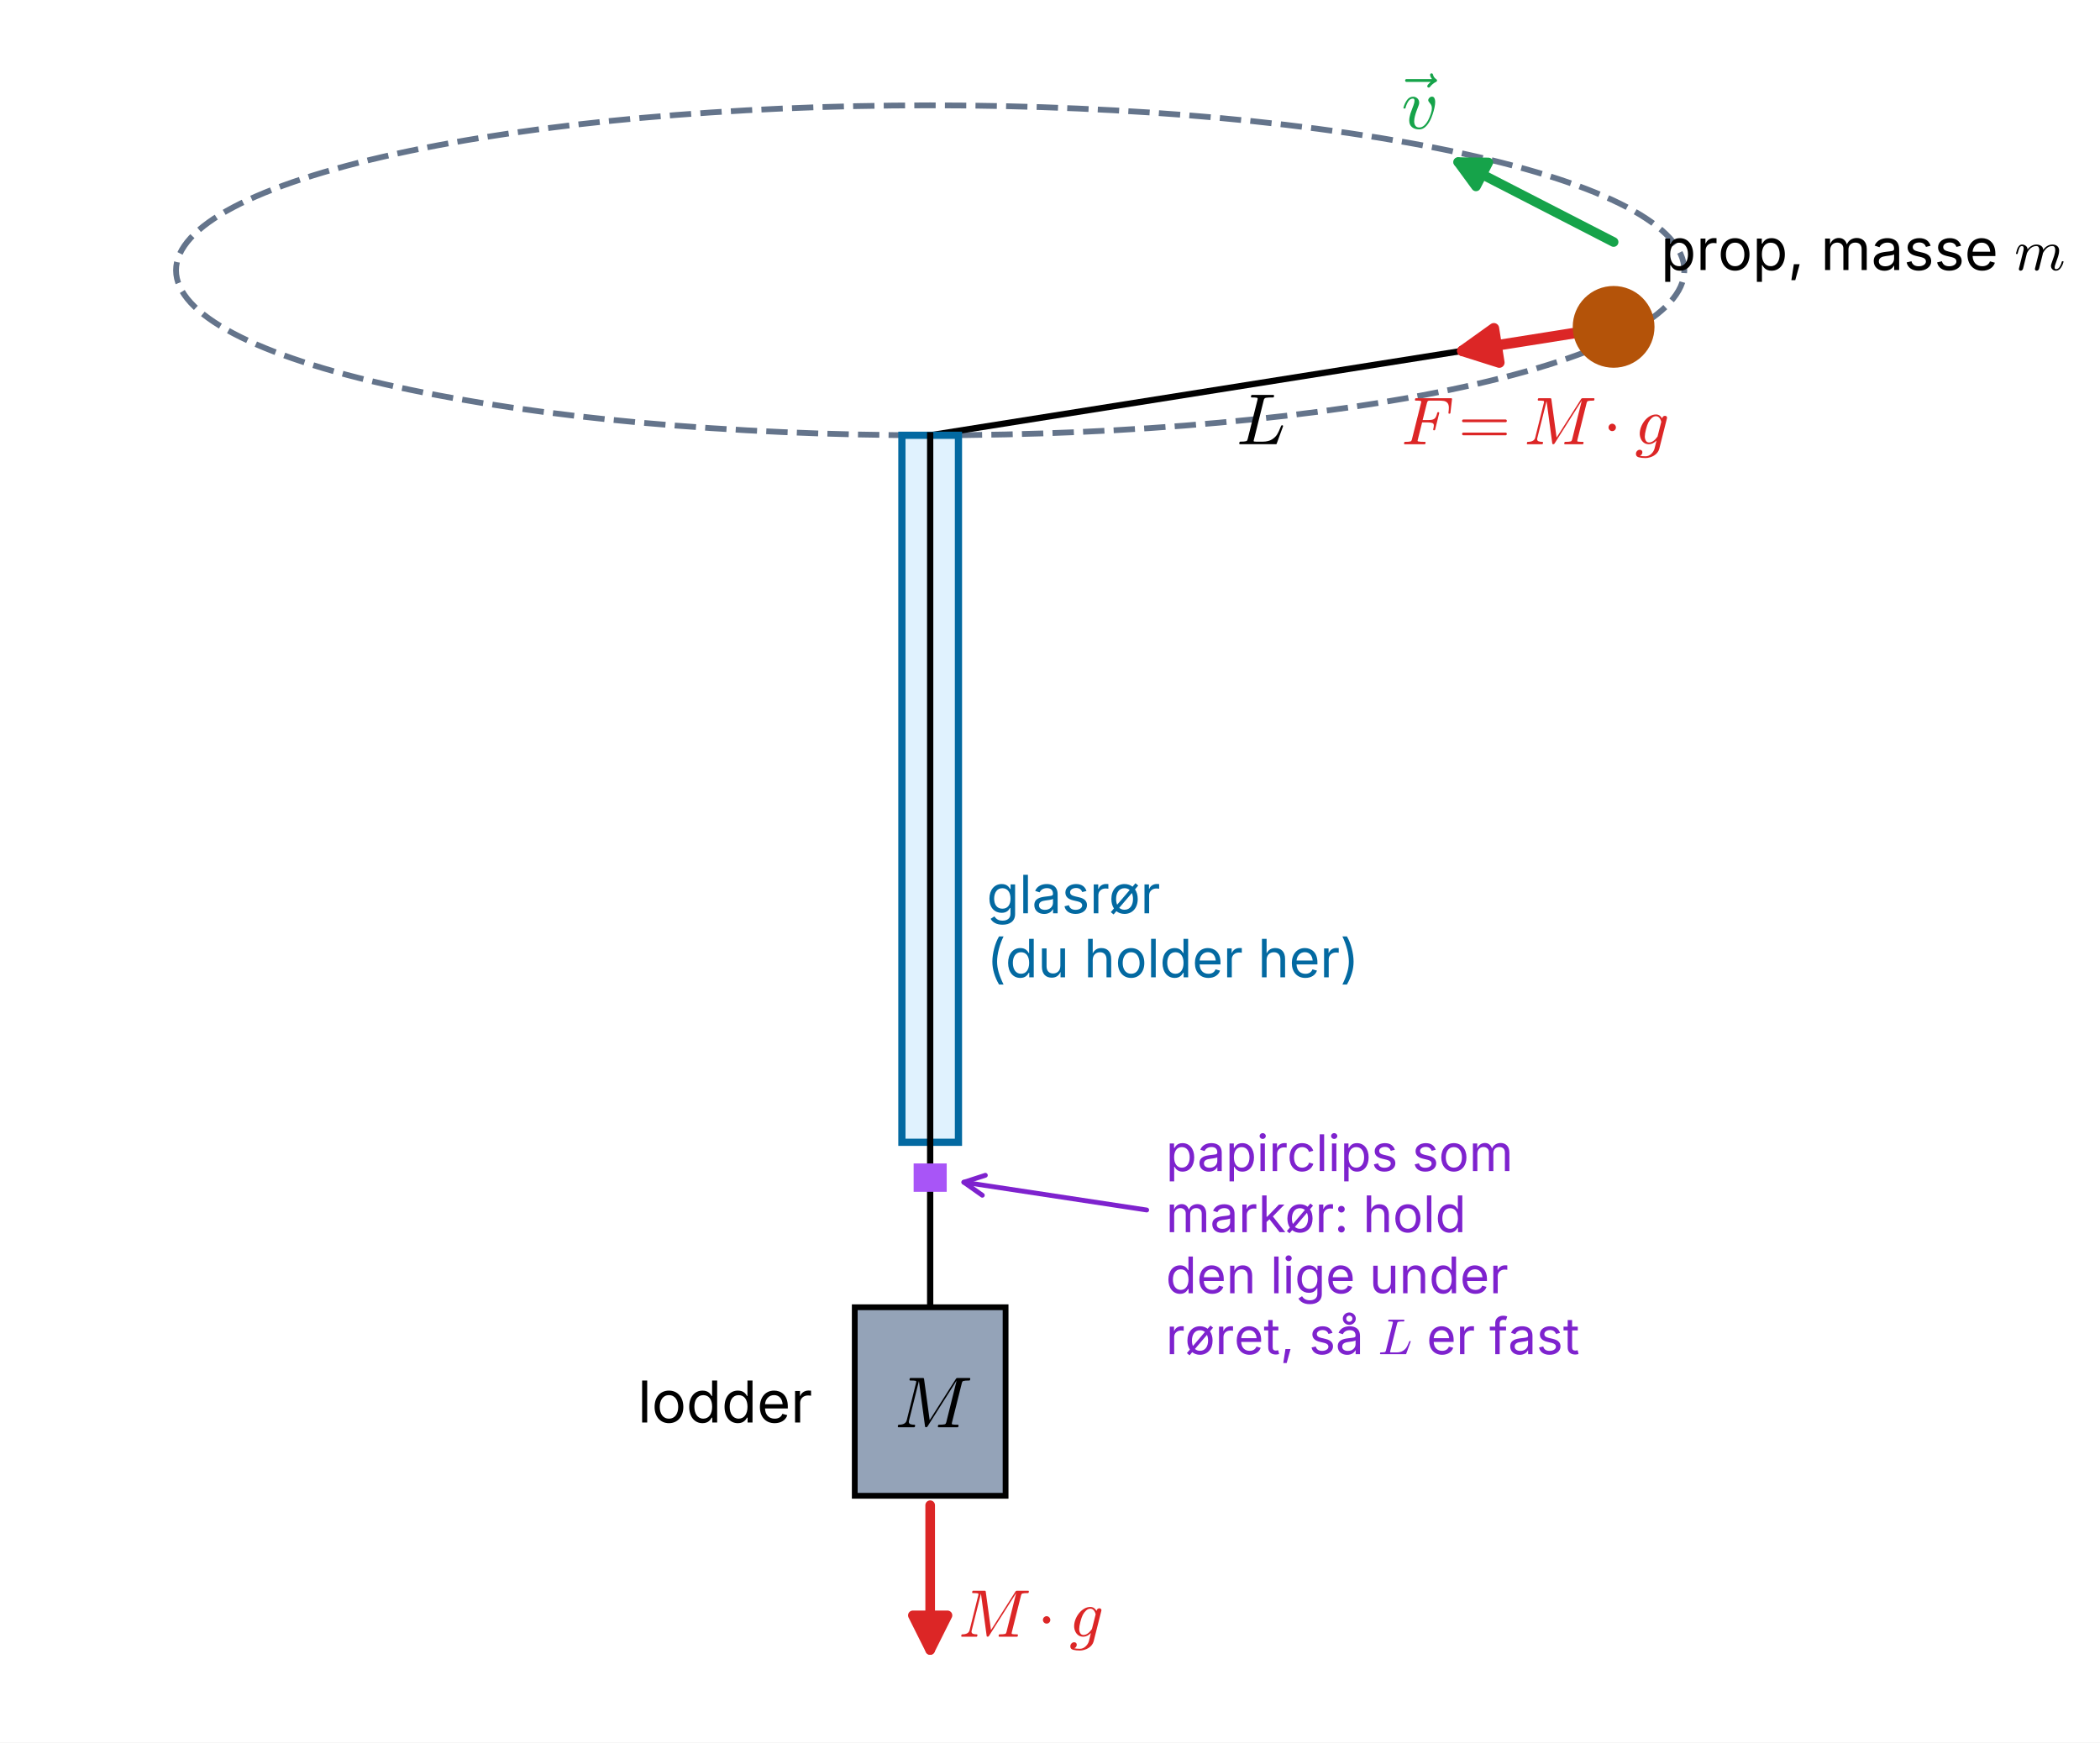
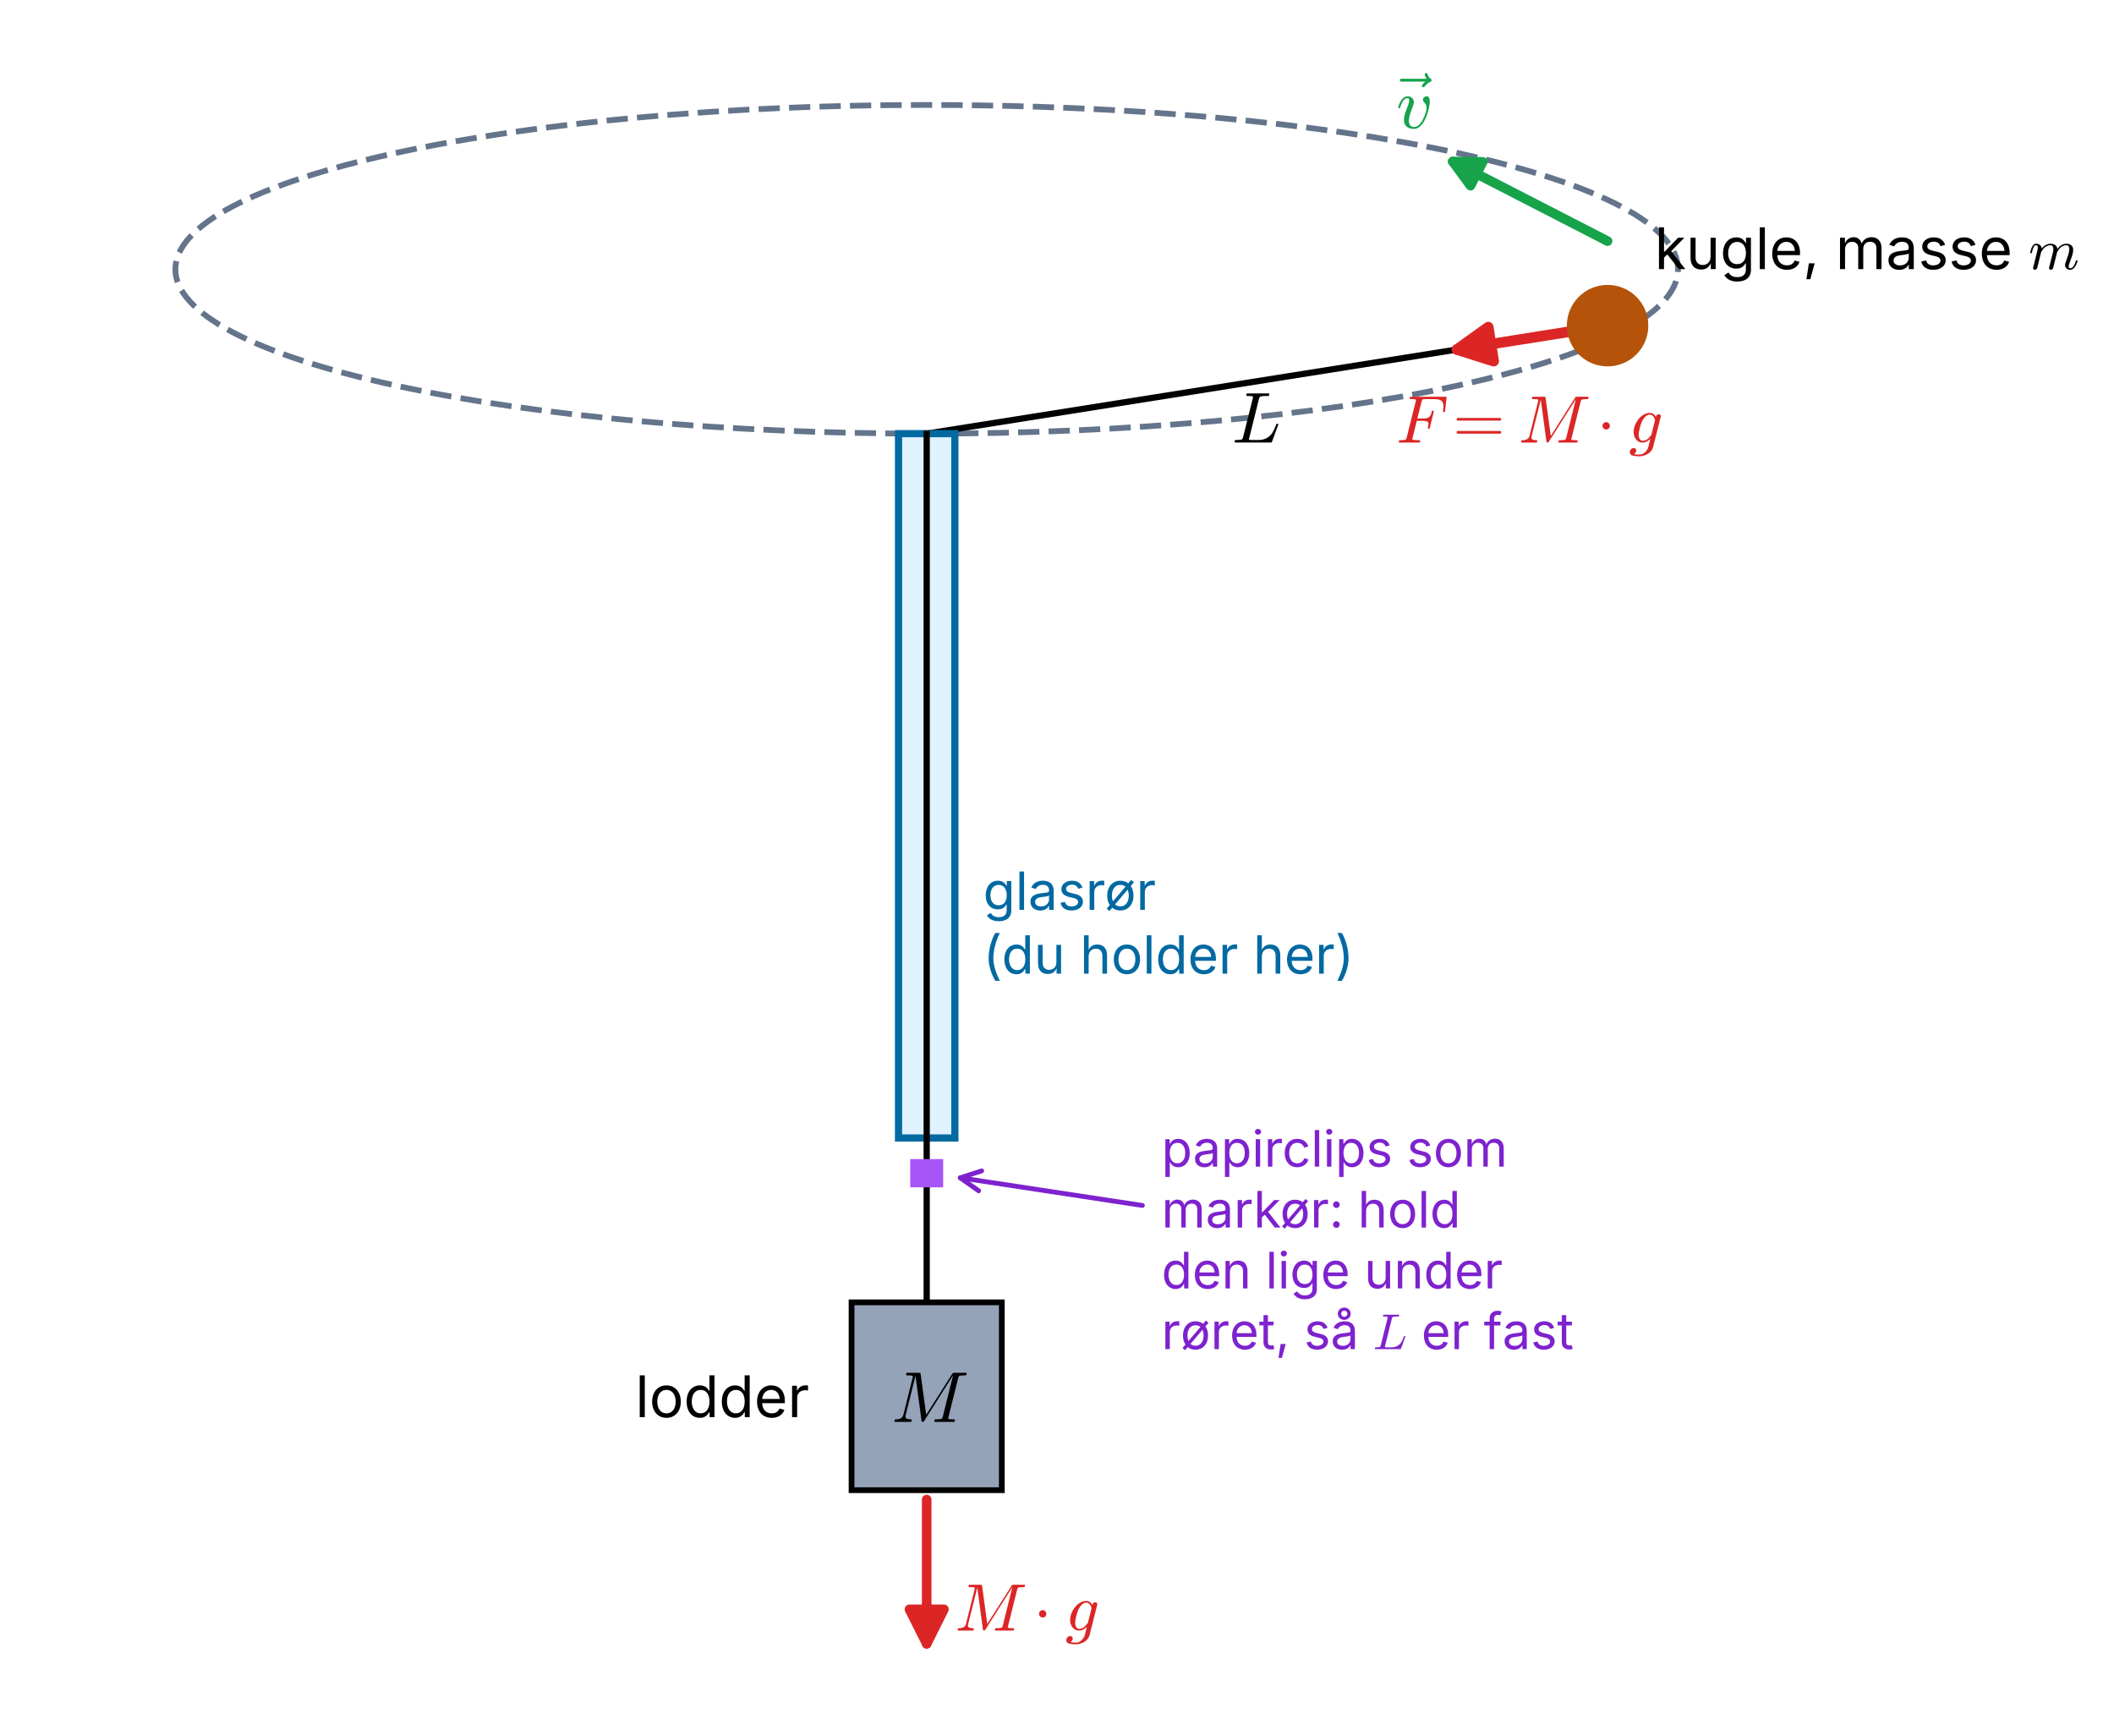
- <svg xmlns="http://www.w3.org/2000/svg" xmlns:xlink="http://www.w3.org/1999/xlink" width="436.586pt" height="362.265pt" viewBox="0 0 436.586 362.265" version="1.1">
+ <svg xmlns="http://www.w3.org/2000/svg" xmlns:xlink="http://www.w3.org/1999/xlink" width="441.146pt" height="362.265pt" viewBox="0 0 441.146 362.265" version="1.1">
  <defs>
    <style type="text/css">*{stroke-linejoin: round; stroke-linecap: butt}</style>
  </defs>
  <g id="figure_1">
    <g id="patch_1">
-       <path d="M 0 362.265  L 436.586 362.265  L 436.586 0  L 0 0  z " style="fill: #ffffff" />
+       <path d="M 0 362.265  L 441.146 362.265  L 441.146 0  L 0 0  z " style="fill: #ffffff" />
    </g>
    <g id="axes_1">
      <g id="patch_2">
-         <path d="M 193.381 90.492  C 234.961 90.492 274.843 86.878 304.245 80.446  C 333.646 74.015 350.166 65.291 350.166 56.195  C 350.166 47.1 333.646 38.375 304.245 31.944  C 274.843 25.512 234.961 21.899 193.381 21.899  C 151.802 21.899 111.919 25.512 82.518 31.944  C 53.117 38.375 36.597 47.1 36.597 56.195  C 36.597 65.291 53.117 74.015 82.518 80.446  C 111.919 86.878 151.802 90.492 193.381 90.492  L 193.381 90.492  z " clip-path="url(#p63a63eb80b)" style="fill: none; stroke-dasharray: 4.44,1.92; stroke-dashoffset: 0; stroke: #64748b; stroke-width: 1.2; stroke-linejoin: miter" />
+         <path d="M 193.381 90.492  C 234.961 90.492 274.843 86.878 304.245 80.446  C 333.646 74.015 350.166 65.291 350.166 56.195  C 350.166 47.1 333.646 38.375 304.245 31.944  C 274.843 25.512 234.961 21.899 193.381 21.899  C 151.802 21.899 111.919 25.512 82.518 31.944  C 53.117 38.375 36.597 47.1 36.597 56.195  C 36.597 65.291 53.117 74.015 82.518 80.446  C 111.919 86.878 151.802 90.492 193.381 90.492  L 193.381 90.492  z " clip-path="url(#p5a2f9f7aa9)" style="fill: none; stroke-dasharray: 4.44,1.92; stroke-dashoffset: 0; stroke: #64748b; stroke-width: 1.2; stroke-linejoin: miter" />
      </g>
      <g id="line2d_1">
-         <path d="M 193.381 90.492  L 335.467 67.954  " clip-path="url(#p63a63eb80b)" style="fill: none; stroke: #000000; stroke-width: 1.3; stroke-linecap: square" />
+         <path d="M 193.381 90.492  L 335.467 67.954  " clip-path="url(#p5a2f9f7aa9)" style="fill: none; stroke: #000000; stroke-width: 1.3; stroke-linecap: square" />
      </g>
      <g id="patch_3">
-         <path d="M 187.502 237.477  L 199.261 237.477  L 199.261 90.492  L 187.502 90.492  z " clip-path="url(#p63a63eb80b)" style="fill: #e0f2fe; stroke: #0369a1; stroke-width: 1.5; stroke-linejoin: miter" />
+         <path d="M 187.502 237.477  L 199.261 237.477  L 199.261 90.492  L 187.502 90.492  z " clip-path="url(#p5a2f9f7aa9)" style="fill: #e0f2fe; stroke: #0369a1; stroke-width: 1.5; stroke-linejoin: miter" />
      </g>
      <g id="text_1">
        <g style="fill: #0369a1" transform="translate(205.1403 189.8709) scale(0.11 -0.11)">
          <defs>
            <path id="Inter-Regular-293" d="M 1909 -1381  C 2759 -1381 3431 -994 3431 -91  L 3431 3494  L 2884 3494  L 2884 2934  L 2831 2934  C 2713 3122 2488 3538 1813 3538  C 941 3538 325 2844 325 1763  C 325 666 963 56 1800 56  C 2475 56 2697 441 2816 641  L 2869 641  L 2869 -59  C 2869 -634 2466 -891 1909 -891  C 1294 -891 1075 -578 928 -375  L 472 -669  C 688 -1053 1134 -1381 1909 -1381  z M 1894 556  C 1238 556 897 1056 897 1775  C 897 2472 1228 3034 1894 3034  C 2538 3034 2875 2516 2875 1775  C 2875 1013 2528 556 1894 556  z " transform="scale(0.015625)" />
            <path id="Inter-Regular-2e2" d="M 1056 4656  L 494 4656  L 494 0  L 1056 0  L 1056 4656  z " transform="scale(0.015625)" />
            <path id="Inter-Regular-1fc" d="M 1472 -81  C 2063 -81 2391 228 2509 475  L 2547 475  L 2547 0  L 3100 0  L 3100 2303  C 3100 3394 2259 3538 1791 3538  C 1250 3538 650 3344 381 2709  L 922 2531  C 1031 2775 1303 3044 1806 3044  C 2291 3044 2538 2794 2538 2359  L 2538 2341  C 2538 2081 2263 2100 1641 2022  C 994 1941 281 1794 281 994  C 281 306 809 -81 1472 -81  z M 1569 416  C 1150 416 847 603 847 966  C 847 1363 1206 1494 1616 1547  C 1831 1575 2444 1638 2538 1747  L 2538 1263  C 2538 834 2191 416 1569 416  z " transform="scale(0.015625)" />
            <path id="Inter-Regular-369" d="M 1681 -75  C 2500 -75 3059 372 3059 984  C 3059 1463 2763 1778 2128 1928  L 1600 2053  C 1191 2150 1013 2294 1013 2553  C 1013 2844 1325 3059 1741 3059  C 2191 3059 2388 2816 2484 2566  L 2994 2697  C 2834 3188 2456 3538 1738 3538  C 994 3538 444 3119 444 2519  C 444 2028 747 1716 1381 1566  L 1963 1428  C 2306 1347 2475 1188 2475 947  C 2475 659 2163 419 1675 419  C 1256 419 972 591 872 975  L 338 847  C 463 244 963 -75 1681 -75  z " transform="scale(0.015625)" />
            <path id="Inter-Regular-356" d="M 494 0  L 1056 0  L 1056 2188  C 1056 2659 1425 3000 1928 3000  C 2078 3000 2231 2975 2266 2969  L 2266 3534  C 2200 3538 2063 3544 1981 3544  C 1566 3544 1203 3309 1075 2956  L 1038 2956  L 1038 3494  L 494 3494  L 494 0  z " transform="scale(0.015625)" />
            <path id="Inter-Regular-31b" d="M 1916 -75  C 2869 -75 3513 647 3513 1725  C 3513 2194 3394 2594 3184 2897  L 3572 3353  L 3241 3634  L 2884 3219  C 2625 3425 2294 3538 1916 3538  C 966 3538 325 2819 325 1725  C 325 1272 438 884 638 584  L 259 141  L 594 -141  L 934 256  C 1194 44 1531 -75 1916 -75  z M 1916 428  C 1650 428 1441 516 1278 663  L 2803 2450  C 2897 2238 2944 1988 2944 1725  C 2944 1038 2622 428 1916 428  z M 1025 1038  C 938 1241 897 1478 897 1725  C 897 2422 1219 3034 1916 3034  C 2175 3034 2381 2953 2541 2813  L 1025 1038  z " transform="scale(0.015625)" />
          </defs>
          <use xlink:href="#Inter-Regular-293" />
          <use xlink:href="#Inter-Regular-2e2" transform="translate(61.32812 0)" />
          <use xlink:href="#Inter-Regular-1fc" transform="translate(85.54688 0)" />
          <use xlink:href="#Inter-Regular-369" transform="translate(141.7031 0)" />
          <use xlink:href="#Inter-Regular-356" transform="translate(194.4844 0)" />
          <use xlink:href="#Inter-Regular-31b" transform="translate(230.4688 0)" />
          <use xlink:href="#Inter-Regular-356" transform="translate(290.4375 0)" />
        </g>
        <g style="fill: #0369a1" transform="translate(205.1403 203.1805) scale(0.11 -0.11)">
          <defs>
            <path id="Inter-Regular-59f" d="M 681 1897  C 681 984 956 31 1488 -872  L 2034 -872  C 1497 238 1253 1069 1253 1897  C 1253 2809 1550 3956 2034 4941  L 1488 4941  C 1019 4169 681 2913 681 1897  z " transform="scale(0.015625)" />
            <path id="Inter-Regular-256" d="M 1803 -75  C 2469 -75 2703 347 2819 541  L 2881 541  L 2881 0  L 3425 0  L 3425 4656  L 2863 4656  L 2863 2934  L 2819 2934  C 2703 3119 2488 3538 1806 3538  C 934 3538 325 2844 325 1738  C 325 625 931 -75 1803 -75  z M 1888 428  C 1234 428 897 1009 897 1744  C 897 2469 1225 3034 1888 3034  C 2531 3034 2869 2516 2869 1744  C 2869 966 2522 428 1888 428  z " transform="scale(0.015625)" />
            <path id="Inter-Regular-395" d="M 1678 -44  C 2138 -44 2519 144 2747 653  L 2747 0  L 3291 0  L 3291 3494  L 2725 3494  L 2725 1400  C 2725 803 2347 463 1847 463  C 1359 463 1056 784 1056 1322  L 1056 3494  L 494 3494  L 494 1275  C 494 391 972 -44 1678 -44  z " transform="scale(0.015625)" />
            <path id="Inter-Regular-6eb" transform="scale(0.015625)" />
            <path id="Inter-Regular-29f" d="M 1056 2094  C 1056 2691 1434 3031 1938 3031  C 2425 3031 2725 2709 2725 2172  L 2725 0  L 3291 0  L 3291 2219  C 3291 3103 2813 3538 2106 3538  C 1650 3538 1284 3353 1056 2888  L 1056 4656  L 494 4656  L 494 0  L 1056 0  L 1056 2094  z " transform="scale(0.015625)" />
            <path id="Inter-Regular-318" d="M 1916 -75  C 2869 -75 3513 647 3513 1725  C 3513 2819 2869 3538 1916 3538  C 966 3538 325 2819 325 1725  C 325 647 966 -75 1916 -75  z M 1916 428  C 1219 428 897 1038 897 1725  C 897 2422 1219 3034 1916 3034  C 2622 3034 2944 2419 2944 1725  C 2944 1038 2622 428 1916 428  z " transform="scale(0.015625)" />
            <path id="Inter-Regular-267" d="M 1963 -75  C 2678 -75 3200 284 3363 813  L 2819 963  C 2688 606 2378 425 1966 425  C 1347 425 922 825 894 1556  L 3419 1556  L 3419 1791  C 3419 3081 2638 3538 1897 3538  C 944 3538 325 2791 325 1719  C 325 644 950 -75 1963 -75  z M 897 2031  C 931 2566 1297 3038 1897 3038  C 2472 3038 2794 2625 2847 2031  L 897 2031  z " transform="scale(0.015625)" />
            <path id="Inter-Regular-5a0" d="M 300 -872  L 847 -872  C 1369 16 1653 969 1653 1897  C 1653 2909 1316 4172 847 4941  L 300 4941  C 784 3956 1081 2809 1081 1897  C 1081 1094 853 269 300 -872  z " transform="scale(0.015625)" />
          </defs>
          <use xlink:href="#Inter-Regular-59f" />
          <use xlink:href="#Inter-Regular-256" transform="translate(35.34375 0)" />
          <use xlink:href="#Inter-Regular-395" transform="translate(96.57812 0)" />
          <use xlink:href="#Inter-Regular-6eb" transform="translate(155.7031 0)" />
          <use xlink:href="#Inter-Regular-29f" transform="translate(183.8281 0)" />
          <use xlink:href="#Inter-Regular-318" transform="translate(242.9531 0)" />
          <use xlink:href="#Inter-Regular-2e2" transform="translate(302.9219 0)" />
          <use xlink:href="#Inter-Regular-256" transform="translate(327.1406 0)" />
          <use xlink:href="#Inter-Regular-267" transform="translate(388.375 0)" />
          <use xlink:href="#Inter-Regular-356" transform="translate(446.6719 0)" />
          <use xlink:href="#Inter-Regular-6eb" transform="translate(484.3125 0)" />
          <use xlink:href="#Inter-Regular-29f" transform="translate(512.4375 0)" />
          <use xlink:href="#Inter-Regular-267" transform="translate(571.5625 0)" />
          <use xlink:href="#Inter-Regular-356" transform="translate(629.8594 0)" />
          <use xlink:href="#Inter-Regular-5a0" transform="translate(667.5 0)" />
        </g>
      </g>
      <g id="text_2">
        <g transform="translate(345.2663 56.19512) scale(0.12 -0.12)">
          <defs>
-             <path id="Inter-Regular-34d" d="M 494 -1306  L 1056 -1306  L 1056 541  L 1100 541  C 1216 347 1450 -75 2116 -75  C 2988 -75 3594 625 3594 1738  C 3594 2844 2984 3538 2113 3538  C 1431 3538 1216 3119 1100 2934  L 1038 2934  L 1038 3494  L 494 3494  L 494 -1306  z M 2031 428  C 1397 428 1050 966 1050 1744  C 1050 2516 1388 3034 2031 3034  C 2694 3034 3022 2469 3022 1744  C 3022 1009 2684 428 2031 428  z " transform="scale(0.015625)" />
+             <path id="Inter-Regular-2d9" d="M 494 0  L 1056 0  L 1056 1288  L 1425 1634  L 2703 0  L 3425 0  L 1853 1994  L 3316 3494  L 2619 3494  L 1125 1953  L 1056 1953  L 1056 4656  L 494 4656  L 494 0  z " transform="scale(0.015625)" />
            <path id="Inter-Regular-5df" d="M 400 -1122  L 831 -1122  L 1319 650  L 675 650  L 400 -1122  z " transform="scale(0.015625)" />
            <path id="Inter-Regular-300" d="M 494 0  L 1056 0  L 1056 2200  C 1056 2756 1428 3044 1838 3044  C 2231 3044 2522 2784 2522 2397  L 2522 0  L 3084 0  L 3084 2281  C 3084 2722 3372 3044 3844 3044  C 4219 3044 4547 2844 4547 2341  L 4547 0  L 5113 0  L 5113 2356  C 5113 3166 4619 3556 4013 3556  C 3506 3556 3078 3284 2913 2844  C 2788 3275 2481 3556 2022 3556  C 1609 3556 1216 3325 1044 2853  L 1041 3494  L 494 3494  L 494 0  z " transform="scale(0.015625)" />
            <path id="Cmmi10-45" d="M 494 109  Q 494 147 500 166  L 978 2075  Q 1025 2253 1025 2388  Q 1025 2663 838 2663  Q 638 2663 541 2423  Q 444 2184 353 1819  Q 353 1800 334 1789  Q 316 1778 300 1778  L 225 1778  Q 203 1778 187 1801  Q 172 1825 172 1844  Q 241 2122 305 2315  Q 369 2509 505 2668  Q 641 2828 844 2828  Q 1084 2828 1268 2676  Q 1453 2525 1453 2291  Q 1644 2541 1900 2684  Q 2156 2828 2444 2828  Q 2747 2828 2967 2673  Q 3188 2519 3188 2234  Q 3384 2513 3648 2670  Q 3913 2828 4225 2828  Q 4556 2828 4757 2648  Q 4959 2469 4959 2138  Q 4959 1875 4842 1503  Q 4725 1131 4550 672  Q 4459 450 4459 288  Q 4459 97 4609 97  Q 4859 97 5025 365  Q 5191 634 5259 941  Q 5278 978 5313 978  L 5388 978  Q 5413 978 5430 961  Q 5447 944 5447 922  Q 5447 916 5441 903  Q 5353 541 5136 234  Q 4919 -72 4594 -72  Q 4369 -72 4209 83  Q 4050 238 4050 459  Q 4050 572 4103 709  Q 4284 1191 4404 1569  Q 4525 1947 4525 2234  Q 4525 2413 4453 2538  Q 4381 2663 4213 2663  Q 3863 2663 3606 2448  Q 3350 2234 3163 1881  Q 3150 1819 3144 1784  L 2731 141  Q 2709 53 2632 -9  Q 2556 -72 2463 -72  Q 2388 -72 2330 -22  Q 2272 28 2272 109  Q 2272 147 2278 166  L 2688 1797  Q 2753 2059 2753 2234  Q 2753 2413 2679 2538  Q 2606 2663 2431 2663  Q 2197 2663 2000 2559  Q 1803 2456 1656 2286  Q 1509 2116 1388 1881  L 953 141  Q 931 53 854 -9  Q 778 -72 684 -72  Q 606 -72 550 -22  Q 494 28 494 109  z " transform="scale(0.015625)" />
          </defs>
-           <use xlink:href="#Inter-Regular-34d" transform="translate(0 0.4375)" />
-           <use xlink:href="#Inter-Regular-356" transform="translate(61.23047 0.4375)" />
-           <use xlink:href="#Inter-Regular-318" transform="translate(98.87695 0.4375)" />
-           <use xlink:href="#Inter-Regular-34d" transform="translate(158.8379 0.4375)" />
-           <use xlink:href="#Inter-Regular-5df" transform="translate(220.0684 0.4375)" />
-           <use xlink:href="#Inter-Regular-6eb" transform="translate(248.877 0.4375)" />
-           <use xlink:href="#Inter-Regular-300" transform="translate(277.002 0.4375)" />
-           <use xlink:href="#Inter-Regular-1fc" transform="translate(364.5996 0.4375)" />
-           <use xlink:href="#Inter-Regular-369" transform="translate(420.752 0.4375)" />
-           <use xlink:href="#Inter-Regular-369" transform="translate(473.5352 0.4375)" />
-           <use xlink:href="#Inter-Regular-267" transform="translate(526.3184 0.4375)" />
-           <use xlink:href="#Inter-Regular-6eb" transform="translate(584.6191 0.4375)" />
-           <use xlink:href="#Cmmi10-45" transform="translate(612.7441 0.4375)" />
+           <use xlink:href="#Inter-Regular-2d9" transform="translate(0 0.25)" />
+           <use xlink:href="#Inter-Regular-395" transform="translate(54.88281 0.25)" />
+           <use xlink:href="#Inter-Regular-293" transform="translate(114.0137 0.25)" />
+           <use xlink:href="#Inter-Regular-2e2" transform="translate(175.3418 0.25)" />
+           <use xlink:href="#Inter-Regular-267" transform="translate(199.5605 0.25)" />
+           <use xlink:href="#Inter-Regular-5df" transform="translate(257.8613 0.25)" />
+           <use xlink:href="#Inter-Regular-6eb" transform="translate(286.6699 0.25)" />
+           <use xlink:href="#Inter-Regular-300" transform="translate(314.7949 0.25)" />
+           <use xlink:href="#Inter-Regular-1fc" transform="translate(402.3926 0.25)" />
+           <use xlink:href="#Inter-Regular-369" transform="translate(458.5449 0.25)" />
+           <use xlink:href="#Inter-Regular-369" transform="translate(511.3281 0.25)" />
+           <use xlink:href="#Inter-Regular-267" transform="translate(564.1113 0.25)" />
+           <use xlink:href="#Inter-Regular-6eb" transform="translate(622.4121 0.25)" />
+           <use xlink:href="#Cmmi10-45" transform="translate(650.5371 0.25)" />
        </g>
      </g>
      <g id="text_3">
        <g transform="translate(257.0751 92.45151) scale(0.15 -0.15)">
          <defs>
            <path id="Cmmi10-55" d="M 300 0  Q 238 0 238 84  Q 241 100 250 139  Q 259 178 276 201  Q 294 225 319 225  Q 709 225 863 269  Q 947 297 984 441  L 1863 3956  Q 1875 4019 1875 4044  Q 1875 4113 1797 4122  Q 1678 4147 1338 4147  Q 1275 4147 1275 4231  Q 1297 4313 1309 4342  Q 1322 4372 1381 4372  L 3272 4372  Q 3328 4372 3328 4288  Q 3319 4222 3306 4184  Q 3294 4147 3244 4147  Q 2772 4147 2613 4116  Q 2456 4088 2419 3928  L 1544 416  Q 1516 338 1516 275  Q 1516 225 1734 225  L 2328 225  Q 2831 225 3143 425  Q 3456 625 3606 876  Q 3756 1128 3857 1398  Q 3959 1669 4006 1678  L 4063 1678  Q 4128 1678 4128 1594  L 3559 44  Q 3550 0 3500 0  L 300 0  z " transform="scale(0.015625)" />
          </defs>
          <use xlink:href="#Cmmi10-55" transform="translate(0 0.6875)" />
        </g>
      </g>
      <g id="text_4">
        <g style="fill: #16a34a" transform="translate(291.3717 26.79805) scale(0.15 -0.15)">
          <defs>
            <path id="Cmmi10-6e" d="M 1281 3809  Q 1231 3809 1198 3846  Q 1166 3884 1166 3938  Q 1166 3984 1198 4023  Q 1231 4063 1281 4063  L 3547 4063  Q 3378 4291 3378 4441  Q 3378 4497 3417 4533  Q 3456 4569 3506 4569  Q 3613 4569 3634 4469  Q 3697 4194 3938 4044  Q 4000 4003 4000 3938  Q 4000 3859 3938 3828  Q 3575 3647 3353 3347  Q 3328 3303 3256 3303  Q 3209 3303 3168 3340  Q 3128 3378 3128 3431  Q 3128 3547 3438 3809  L 1281 3809  z " transform="scale(0.015625)" />
            <path id="Cmmi10-38" d="M 684 722  Q 684 866 718 1037  Q 753 1209 787 1320  Q 822 1431 944 1753  Q 1066 2075 1069 2088  Q 1153 2322 1153 2472  Q 1153 2663 1013 2663  Q 759 2663 595 2402  Q 431 2141 353 1819  Q 341 1778 300 1778  L 225 1778  Q 172 1778 172 1838  L 172 1856  Q 275 2238 487 2533  Q 700 2828 1025 2828  Q 1253 2828 1411 2678  Q 1569 2528 1569 2297  Q 1569 2178 1516 2047  Q 1391 1722 1319 1526  Q 1247 1331 1186 1089  Q 1125 847 1125 641  Q 1125 400 1236 248  Q 1347 97 1581 97  Q 2025 97 2381 781  Q 2494 1003 2594 1303  Q 2694 1603 2694 1791  Q 2694 1984 2631 2092  Q 2569 2200 2469 2317  Q 2369 2434 2369 2503  Q 2369 2628 2472 2731  Q 2575 2834 2700 2834  Q 2853 2834 2920 2693  Q 2988 2553 2988 2375  Q 2988 2163 2927 1869  Q 2866 1575 2758 1259  Q 2650 944 2559 763  Q 2138 -72 1575 -72  Q 1172 -72 928 129  Q 684 331 684 722  z " transform="scale(0.015625)" />
          </defs>
          <use xlink:href="#Cmmi10-6e" transform="translate(-13.21875 5.609375)" />
          <use xlink:href="#Cmmi10-38" transform="translate(0 0.4375)" />
        </g>
      </g>
      <g id="text_5">
        <g style="fill: #dc2626" transform="translate(291.3717 92.45151) scale(0.14 -0.14)">
          <defs>
            <path id="Cmmi10-42" d="M 300 0  Q 238 0 238 84  Q 241 100 250 139  Q 259 178 276 201  Q 294 225 319 225  Q 709 225 863 269  Q 947 297 984 441  L 1863 3956  Q 1875 4019 1875 4044  Q 1875 4113 1797 4122  Q 1678 4147 1338 4147  Q 1275 4147 1275 4231  Q 1278 4247 1287 4286  Q 1297 4325 1314 4348  Q 1331 4372 1356 4372  L 4738 4372  Q 4800 4372 4800 4288  L 4647 2963  Q 4647 2944 4625 2925  Q 4603 2906 4581 2906  L 4525 2906  Q 4459 2906 4459 2988  Q 4500 3278 4500 3463  Q 4500 3781 4362 3931  Q 4225 4081 4015 4114  Q 3806 4147 3438 4147  L 2753 4147  Q 2578 4147 2522 4117  Q 2466 4088 2419 3928  L 2009 2297  L 2491 2297  Q 2728 2297 2875 2322  Q 3022 2347 3119 2419  Q 3216 2491 3280 2627  Q 3344 2763 3397 2988  Q 3416 3047 3463 3047  L 3519 3047  Q 3584 3047 3584 2963  L 3194 1381  Q 3166 1325 3128 1325  L 3072 1325  Q 3009 1325 3009 1409  Q 3025 1475 3034 1519  Q 3044 1563 3058 1645  Q 3072 1728 3072 1791  Q 3072 1975 2909 2025  Q 2747 2075 2484 2075  L 1959 2075  L 1544 416  Q 1528 353 1528 353  Q 1528 278 1575 269  Q 1741 225 2228 225  Q 2291 225 2291 141  Q 2269 50 2256 25  Q 2244 0 2181 0  L 300 0  z " transform="scale(0.015625)" />
            <path id="Cmr10-29" d="M 481 850  Q 428 850 393 890  Q 359 931 359 978  Q 359 1031 393 1068  Q 428 1106 481 1106  L 4500 1106  Q 4547 1106 4581 1068  Q 4616 1031 4616 978  Q 4616 931 4581 890  Q 4547 850 4500 850  L 481 850  z M 481 2094  Q 428 2094 393 2131  Q 359 2169 359 2222  Q 359 2269 393 2309  Q 428 2350 481 2350  L 4500 2350  Q 4547 2350 4581 2309  Q 4616 2269 4616 2222  Q 4616 2169 4581 2131  Q 4547 2094 4500 2094  L 481 2094  z " transform="scale(0.015625)" />
            <path id="Cmmi10-2d" d="M 325 0  Q 263 0 263 84  Q 266 100 275 137  Q 284 175 300 200  Q 316 225 347 225  Q 956 225 1056 616  L 1888 3956  Q 1900 4019 1900 4044  Q 1900 4113 1825 4122  Q 1703 4147 1363 4147  Q 1300 4147 1300 4231  Q 1303 4247 1312 4286  Q 1322 4325 1339 4348  Q 1356 4372 1381 4372  L 2509 4372  Q 2581 4372 2591 4300  L 3091 634  L 5422 4300  Q 5466 4372 5544 4372  L 6631 4372  Q 6694 4372 6694 4288  Q 6691 4272 6681 4233  Q 6672 4194 6655 4170  Q 6638 4147 6613 4147  Q 6222 4147 6069 4103  Q 5984 4075 5947 3928  L 5069 416  Q 5056 353 5056 325  Q 5056 300 5064 283  Q 5072 266 5086 261  Q 5100 256 5131 250  Q 5253 225 5594 225  Q 5656 225 5656 141  Q 5634 50 5621 25  Q 5609 0 5550 0  L 3878 0  Q 3816 0 3816 84  Q 3819 100 3828 139  Q 3838 178 3855 201  Q 3872 225 3897 225  Q 4288 225 4441 269  Q 4525 297 4563 441  L 5484 4147  L 2900 72  Q 2863 0 2772 0  Q 2691 0 2681 72  L 2138 4097  L 1259 588  Q 1253 572 1250 548  Q 1247 525 1241 494  Q 1241 328 1386 276  Q 1531 225 1741 225  Q 1806 225 1806 141  Q 1784 56 1770 28  Q 1756 0 1697 0  L 325 0  z " transform="scale(0.015625)" />
            <path id="Cmsy10-4e" d="M 538 1600  Q 538 1691 584 1772  Q 631 1853 714 1903  Q 797 1953 891 1953  Q 981 1953 1064 1903  Q 1147 1853 1194 1772  Q 1241 1691 1241 1600  Q 1241 1456 1139 1351  Q 1038 1247 891 1247  Q 747 1247 642 1351  Q 538 1456 538 1600  z " transform="scale(0.015625)" />
            <path id="Cmmi10-2f" d="M 91 -916  Q 91 -759 198 -642  Q 306 -525 459 -525  Q 563 -525 633 -589  Q 703 -653 703 -756  Q 703 -872 637 -964  Q 572 -1056 469 -1094  Q 641 -1147 1006 -1147  Q 1300 -1147 1544 -920  Q 1788 -694 1863 -397  L 2047 353  Q 1700 0 1325 0  Q 1050 0 854 140  Q 659 281 556 515  Q 453 750 453 1013  Q 453 1306 573 1628  Q 694 1950 911 2225  Q 1128 2500 1409 2664  Q 1691 2828 2003 2828  Q 2191 2828 2341 2725  Q 2491 2622 2578 2450  Q 2641 2700 2853 2700  Q 2934 2700 2990 2651  Q 3047 2603 3047 2522  Q 3047 2503 3045 2493  Q 3044 2484 3041 2472  L 2309 -434  Q 2259 -634 2125 -800  Q 1991 -966 1809 -1077  Q 1628 -1188 1412 -1250  Q 1197 -1313 997 -1313  Q 631 -1313 361 -1242  Q 91 -1172 91 -916  z M 1338 166  Q 1747 166 2144 728  L 2497 2125  Q 2453 2347 2322 2505  Q 2191 2663 1991 2663  Q 1778 2663 1589 2489  Q 1400 2316 1275 2075  Q 1156 1844 1045 1411  Q 934 978 934 728  Q 934 509 1034 337  Q 1134 166 1338 166  z " transform="scale(0.015625)" />
          </defs>
          <use xlink:href="#Cmmi10-42" transform="translate(0 0.6875)" />
          <use xlink:href="#Cmr10-29" transform="translate(84.3067 0.6875)" />
          <use xlink:href="#Cmmi10-2d" transform="translate(181.9923 0.6875)" />
          <use xlink:href="#Cmsy10-4e" transform="translate(299.0138 0.6875)" />
          <use xlink:href="#Cmmi10-2f" transform="translate(346.6994 0.6875)" />
        </g>
      </g>
      <g id="patch_4">
        <path d="M 238.397 251.556  Q 218.839 248.586 200.385 245.785  " style="fill: none; stroke: #7e22ce; stroke-linecap: round" />
        <path d="M 204.223 248.491  L 200.385 245.785  L 204.853 244.339  " style="fill: none; stroke: #7e22ce; stroke-linecap: round" />
      </g>
      <g id="text_6">
        <g style="fill: #7e22ce" transform="translate(242.3766 243.4589) scale(0.105 -0.105)">
          <defs>
+             <path id="Inter-Regular-34d" d="M 494 -1306  L 1056 -1306  L 1056 541  L 1100 541  C 1216 347 1450 -75 2116 -75  C 2988 -75 3594 625 3594 1738  C 3594 2844 2984 3538 2113 3538  C 1431 3538 1216 3119 1100 2934  L 1038 2934  L 1038 3494  L 494 3494  L 494 -1306  z M 2031 428  C 1397 428 1050 966 1050 1744  C 1050 2516 1388 3034 2031 3034  C 2694 3034 3022 2469 3022 1744  C 3022 1009 2684 428 2031 428  z " transform="scale(0.015625)" />
            <path id="Inter-Regular-2b2" d="M 494 0  L 1056 0  L 1056 3494  L 494 3494  L 494 0  z M 778 4066  C 994 4066 1172 4231 1172 4438  C 1172 4644 994 4809 778 4809  C 566 4809 388 4644 388 4438  C 388 4231 566 4066 778 4066  z " transform="scale(0.015625)" />
            <path id="Inter-Regular-24b" d="M 1916 -75  C 2600 -75 3156 297 3344 919  L 2806 1072  C 2703 694 2384 428 1916 428  C 1219 428 897 1038 897 1725  C 897 2422 1219 3034 1916 3034  C 2375 3034 2688 2778 2791 2419  L 3331 2572  C 3141 3181 2591 3538 1916 3538  C 966 3538 325 2819 325 1725  C 325 647 966 -75 1916 -75  z " transform="scale(0.015625)" />
          </defs>
          <use xlink:href="#Inter-Regular-34d" />
          <use xlink:href="#Inter-Regular-1fc" transform="translate(62.21875 0)" />
          <use xlink:href="#Inter-Regular-34d" transform="translate(118.375 0)" />
          <use xlink:href="#Inter-Regular-2b2" transform="translate(179.6094 0)" />
          <use xlink:href="#Inter-Regular-356" transform="translate(203.8281 0)" />
          <use xlink:href="#Inter-Regular-24b" transform="translate(239.8125 0)" />
          <use xlink:href="#Inter-Regular-2e2" transform="translate(296.9375 0)" />
          <use xlink:href="#Inter-Regular-2b2" transform="translate(321.1562 0)" />
          <use xlink:href="#Inter-Regular-34d" transform="translate(345.375 0)" />
          <use xlink:href="#Inter-Regular-369" transform="translate(406.6094 0)" />
          <use xlink:href="#Inter-Regular-6eb" transform="translate(459.3906 0)" />
          <use xlink:href="#Inter-Regular-369" transform="translate(487.5156 0)" />
          <use xlink:href="#Inter-Regular-318" transform="translate(540.2969 0)" />
          <use xlink:href="#Inter-Regular-300" transform="translate(600.2656 0)" />
        </g>
        <g style="fill: #7e22ce" transform="translate(242.3766 256.1635) scale(0.105 -0.105)">
          <defs>
-             <path id="Inter-Regular-2d9" d="M 494 0  L 1056 0  L 1056 1288  L 1425 1634  L 2703 0  L 3425 0  L 1853 1994  L 3316 3494  L 2619 3494  L 1125 1953  L 1056 1953  L 1056 4656  L 494 4656  L 494 0  z " transform="scale(0.015625)" />
            <path id="Inter-Regular-5e3" d="M 922 -41  C 1156 -41 1344 147 1344 381  C 1344 616 1156 803 922 803  C 688 803 500 616 500 381  C 500 147 688 -41 922 -41  z M 922 2488  C 1156 2488 1344 2675 1344 2909  C 1344 3144 1156 3331 922 3331  C 688 3331 500 3144 500 2909  C 500 2675 688 2488 922 2488  z " transform="scale(0.015625)" />
          </defs>
          <use xlink:href="#Inter-Regular-300" />
          <use xlink:href="#Inter-Regular-1fc" transform="translate(87.59375 0)" />
          <use xlink:href="#Inter-Regular-356" transform="translate(143.75 0)" />
          <use xlink:href="#Inter-Regular-2d9" transform="translate(182.9531 0)" />
          <use xlink:href="#Inter-Regular-31b" transform="translate(235.5938 0)" />
          <use xlink:href="#Inter-Regular-356" transform="translate(295.5625 0)" />
          <use xlink:href="#Inter-Regular-5e3" transform="translate(333.2031 0)" />
          <use xlink:href="#Inter-Regular-6eb" transform="translate(362.0156 0)" />
          <use xlink:href="#Inter-Regular-29f" transform="translate(390.1406 0)" />
          <use xlink:href="#Inter-Regular-318" transform="translate(449.2656 0)" />
          <use xlink:href="#Inter-Regular-2e2" transform="translate(509.2344 0)" />
          <use xlink:href="#Inter-Regular-256" transform="translate(533.4531 0)" />
        </g>
        <g style="fill: #7e22ce" transform="translate(242.3766 268.8681) scale(0.105 -0.105)">
          <defs>
            <path id="Inter-Regular-307" d="M 1056 2094  C 1056 2691 1434 3031 1938 3031  C 2425 3031 2725 2709 2725 2172  L 2725 0  L 3288 0  L 3288 2219  C 3288 3103 2813 3538 2106 3538  C 1638 3538 1263 3341 1038 2847  L 1034 3494  L 494 3494  L 494 0  L 1056 0  L 1056 2094  z " transform="scale(0.015625)" />
          </defs>
          <use xlink:href="#Inter-Regular-256" />
          <use xlink:href="#Inter-Regular-267" transform="translate(61.23438 0)" />
          <use xlink:href="#Inter-Regular-307" transform="translate(119.5312 0)" />
          <use xlink:href="#Inter-Regular-6eb" transform="translate(178.6094 0)" />
          <use xlink:href="#Inter-Regular-2e2" transform="translate(206.7344 0)" />
          <use xlink:href="#Inter-Regular-2b2" transform="translate(230.9531 0)" />
          <use xlink:href="#Inter-Regular-293" transform="translate(255.1719 0)" />
          <use xlink:href="#Inter-Regular-267" transform="translate(316.5 0)" />
          <use xlink:href="#Inter-Regular-6eb" transform="translate(374.7969 0)" />
          <use xlink:href="#Inter-Regular-395" transform="translate(402.9219 0)" />
          <use xlink:href="#Inter-Regular-307" transform="translate(462.0469 0)" />
          <use xlink:href="#Inter-Regular-256" transform="translate(521.125 0)" />
          <use xlink:href="#Inter-Regular-267" transform="translate(582.3594 0)" />
          <use xlink:href="#Inter-Regular-356" transform="translate(640.6562 0)" />
        </g>
        <g style="fill: #7e22ce" transform="translate(242.3766 281.5727) scale(0.105 -0.105)">
          <defs>
            <path id="Inter-Regular-37b" d="M 1869 3494  L 1150 3494  L 1150 4325  L 588 4325  L 588 3494  L 63 3494  L 63 3013  L 588 3013  L 588 863  C 588 291 944 -44 1547 -44  C 1691 -44 1850 -22 1966 19  L 1850 494  C 1756 475 1634 456 1563 456  C 1266 456 1150 594 1150 906  L 1150 3013  L 1869 3013  L 1869 3494  z " transform="scale(0.015625)" />
            <path id="Inter-Regular-217" d="M 1472 -81  C 2063 -81 2391 228 2509 475  L 2547 475  L 2547 0  L 3100 0  L 3100 2303  C 3100 3394 2259 3538 1791 3538  C 1250 3538 650 3344 381 2709  L 922 2531  C 1031 2775 1303 3044 1806 3044  C 2291 3044 2538 2794 2538 2359  L 2538 2341  C 2538 2081 2263 2100 1641 2022  C 994 1941 281 1794 281 994  C 281 306 809 -81 1472 -81  z M 1744 3716  C 2197 3716 2566 4066 2566 4503  C 2566 4938 2197 5288 1744 5288  C 1291 5288 922 4938 922 4503  C 922 4066 1291 3716 1744 3716  z M 1569 416  C 1150 416 847 603 847 966  C 847 1363 1206 1494 1616 1547  C 1831 1575 2444 1638 2538 1747  L 2538 1263  C 2538 834 2191 416 1569 416  z M 1744 4109  C 1528 4109 1353 4284 1353 4503  C 1353 4719 1525 4894 1744 4894  C 1963 4894 2138 4719 2138 4503  C 2138 4284 1963 4109 1744 4109  z " transform="scale(0.015625)" />
            <path id="Inter-Regular-288" d="M 2119 3494  L 1313 3494  L 1313 3834  C 1313 4172 1463 4353 1809 4353  C 1966 4353 2053 4319 2113 4300  L 2269 4781  C 2184 4819 2009 4875 1744 4875  C 1234 4875 750 4566 750 3959  L 750 3494  L 63 3494  L 63 3013  L 750 3013  L 750 0  L 1313 0  L 1313 3013  L 2119 3013  L 2119 3494  z " transform="scale(0.015625)" />
          </defs>
          <use xlink:href="#Inter-Regular-356" transform="translate(0 0.375)" />
          <use xlink:href="#Inter-Regular-31b" transform="translate(37.64648 0.375)" />
          <use xlink:href="#Inter-Regular-356" transform="translate(97.60742 0.375)" />
          <use xlink:href="#Inter-Regular-267" transform="translate(135.2539 0.375)" />
          <use xlink:href="#Inter-Regular-37b" transform="translate(193.5547 0.375)" />
          <use xlink:href="#Inter-Regular-5df" transform="translate(226.2695 0.375)" />
          <use xlink:href="#Inter-Regular-6eb" transform="translate(255.0781 0.375)" />
          <use xlink:href="#Inter-Regular-369" transform="translate(283.2031 0.375)" />
          <use xlink:href="#Inter-Regular-217" transform="translate(335.9863 0.375)" />
          <use xlink:href="#Inter-Regular-6eb" transform="translate(392.1387 0.375)" />
          <use xlink:href="#Cmmi10-55" transform="translate(420.2637 0.375)" />
          <use xlink:href="#Inter-Regular-6eb" transform="translate(488.2812 0.375)" />
          <use xlink:href="#Inter-Regular-267" transform="translate(516.4062 0.375)" />
          <use xlink:href="#Inter-Regular-356" transform="translate(574.707 0.375)" />
          <use xlink:href="#Inter-Regular-6eb" transform="translate(612.3535 0.375)" />
          <use xlink:href="#Inter-Regular-288" transform="translate(640.4785 0.375)" />
          <use xlink:href="#Inter-Regular-1fc" transform="translate(677.4902 0.375)" />
          <use xlink:href="#Inter-Regular-369" transform="translate(733.6426 0.375)" />
          <use xlink:href="#Inter-Regular-37b" transform="translate(786.4258 0.375)" />
        </g>
      </g>
      <g id="text_7">
        <g transform="translate(132.5727 295.7369) scale(0.12 -0.12)">
          <use xlink:href="#Inter-Regular-2e2" />
          <use xlink:href="#Inter-Regular-318" transform="translate(24.21875 0)" />
          <use xlink:href="#Inter-Regular-256" transform="translate(84.1875 0)" />
          <use xlink:href="#Inter-Regular-256" transform="translate(145.4219 0)" />
          <use xlink:href="#Inter-Regular-267" transform="translate(206.6562 0)" />
          <use xlink:href="#Inter-Regular-356" transform="translate(264.9531 0)" />
        </g>
      </g>
      <g id="text_8">
        <g style="fill: #dc2626" transform="translate(199.2609 340.3668) scale(0.14 -0.14)">
          <use xlink:href="#Cmmi10-2d" transform="translate(0 0.6875)" />
          <use xlink:href="#Cmsy10-4e" transform="translate(117.0215 0.6875)" />
          <use xlink:href="#Cmmi10-2f" transform="translate(164.7071 0.6875)" />
        </g>
      </g>
      <g id="line2d_2">
-         <path d="M 193.381 90.492  L 193.381 271.774  " clip-path="url(#p63a63eb80b)" style="fill: none; stroke: #000000; stroke-width: 1.3; stroke-linecap: square" />
+         <path d="M 193.381 90.492  L 193.381 271.774  " clip-path="url(#p5a2f9f7aa9)" style="fill: none; stroke: #000000; stroke-width: 1.3; stroke-linecap: square" />
      </g>
      <g id="patch_5">
-         <path d="M 335.467 50.316  Q 318.319 41.497 303.159 33.7  " clip-path="url(#p63a63eb80b)" style="fill: none; stroke: #16a34a; stroke-width: 2; stroke-linecap: round" />
-         <path d="M 306.859 38.751  L 303.159 33.7  L 309.42 33.771  z " clip-path="url(#p63a63eb80b)" style="fill: #16a34a; stroke: #16a34a; stroke-width: 2; stroke-linecap: round" />
+         <path d="M 335.467 50.316  Q 318.319 41.497 303.159 33.7  " clip-path="url(#p5a2f9f7aa9)" style="fill: none; stroke: #16a34a; stroke-width: 2; stroke-linecap: round" />
+         <path d="M 306.859 38.751  L 303.159 33.7  L 309.42 33.771  z " clip-path="url(#p5a2f9f7aa9)" style="fill: #16a34a; stroke: #16a34a; stroke-width: 2; stroke-linecap: round" />
      </g>
      <g id="patch_6">
-         <path d="M 335.467 67.954  Q 318.531 70.64 304.024 72.942  " clip-path="url(#p63a63eb80b)" style="fill: none; stroke: #dc2626; stroke-width: 2.2; stroke-linecap: round" />
-         <path d="M 311.699 75.369  L 304.024 72.942  L 310.571 68.258  z " clip-path="url(#p63a63eb80b)" style="fill: #dc2626; stroke: #dc2626; stroke-width: 2.2; stroke-linecap: round" />
+         <path d="M 335.467 67.954  Q 318.531 70.64 304.024 72.942  " clip-path="url(#p5a2f9f7aa9)" style="fill: none; stroke: #dc2626; stroke-width: 2.2; stroke-linecap: round" />
+         <path d="M 311.699 75.369  L 304.024 72.942  L 310.571 68.258  z " clip-path="url(#p5a2f9f7aa9)" style="fill: #dc2626; stroke: #dc2626; stroke-width: 2.2; stroke-linecap: round" />
      </g>
      <g id="patch_7">
-         <path d="M 190.442 247.276  L 196.321 247.276  L 196.321 242.377  L 190.442 242.377  z " clip-path="url(#p63a63eb80b)" style="fill: #a855f7; stroke: #a855f7; stroke-linejoin: miter" />
+         <path d="M 190.442 247.276  L 196.321 247.276  L 196.321 242.377  L 190.442 242.377  z " clip-path="url(#p5a2f9f7aa9)" style="fill: #a855f7; stroke: #a855f7; stroke-linejoin: miter" />
      </g>
      <g id="patch_8">
-         <path d="M 177.703 310.97  L 209.06 310.97  L 209.06 271.774  L 177.703 271.774  z " clip-path="url(#p63a63eb80b)" style="fill: #94a3b8; stroke: #000000; stroke-width: 1.2; stroke-linejoin: miter" />
+         <path d="M 177.703 310.97  L 209.06 310.97  L 209.06 271.774  L 177.703 271.774  z " clip-path="url(#p5a2f9f7aa9)" style="fill: #94a3b8; stroke: #000000; stroke-width: 1.2; stroke-linejoin: miter" />
      </g>
      <g id="patch_9">
-         <path d="M 193.381 312.93  Q 193.381 329.098 193.381 343.03  " clip-path="url(#p63a63eb80b)" style="fill: none; stroke: #dc2626; stroke-width: 2; stroke-linecap: round" />
-         <path d="M 196.981 335.83  L 193.381 343.03  L 189.781 335.83  z " clip-path="url(#p63a63eb80b)" style="fill: #dc2626; stroke: #dc2626; stroke-width: 2; stroke-linecap: round" />
+         <path d="M 193.381 312.93  Q 193.381 329.098 193.381 343.03  " clip-path="url(#p5a2f9f7aa9)" style="fill: none; stroke: #dc2626; stroke-width: 2; stroke-linecap: round" />
+         <path d="M 196.981 335.83  L 193.381 343.03  L 189.781 335.83  z " clip-path="url(#p5a2f9f7aa9)" style="fill: #dc2626; stroke: #dc2626; stroke-width: 2; stroke-linecap: round" />
      </g>
      <g id="line2d_3">
        <defs>
-           <path id="m609cfd22c8" d="M 0 8  C 2.122 8 4.157 7.157 5.657 5.657  C 7.157 4.157 8 2.122 8 0  C 8 -2.122 7.157 -4.157 5.657 -5.657  C 4.157 -7.157 2.122 -8 0 -8  C -2.122 -8 -4.157 -7.157 -5.657 -5.657  C -7.157 -4.157 -8 -2.122 -8 0  C -8 2.122 -7.157 4.157 -5.657 5.657  C -4.157 7.157 -2.122 8 0 8  z " style="stroke: #b45309" />
+           <path id="m8d02173ee1" d="M 0 8  C 2.122 8 4.157 7.157 5.657 5.657  C 7.157 4.157 8 2.122 8 0  C 8 -2.122 7.157 -4.157 5.657 -5.657  C 4.157 -7.157 2.122 -8 0 -8  C -2.122 -8 -4.157 -7.157 -5.657 -5.657  C -7.157 -4.157 -8 -2.122 -8 0  C -8 2.122 -7.157 4.157 -5.657 5.657  C -4.157 7.157 -2.122 8 0 8  z " style="stroke: #b45309" />
        </defs>
-         <g clip-path="url(#p63a63eb80b)">
-           <use xlink:href="#m609cfd22c8" x="335.467" y="67.954" style="fill: #b45309; stroke: #b45309" />
+         <g clip-path="url(#p5a2f9f7aa9)">
+           <use xlink:href="#m8d02173ee1" x="335.467" y="67.954" style="fill: #b45309; stroke: #b45309" />
        </g>
      </g>
      <g id="text_9">
        <g transform="translate(186.0315 296.8283) scale(0.15 -0.15)">
          <use xlink:href="#Cmmi10-2d" transform="translate(0 0.6875)" />
        </g>
      </g>
    </g>
  </g>
  <defs>
-     <clipPath id="p63a63eb80b">
+     <clipPath id="p5a2f9f7aa9">
      <rect x="7.2" y="7.2" width="401.76" height="347.865" />
    </clipPath>
  </defs>
</svg>
